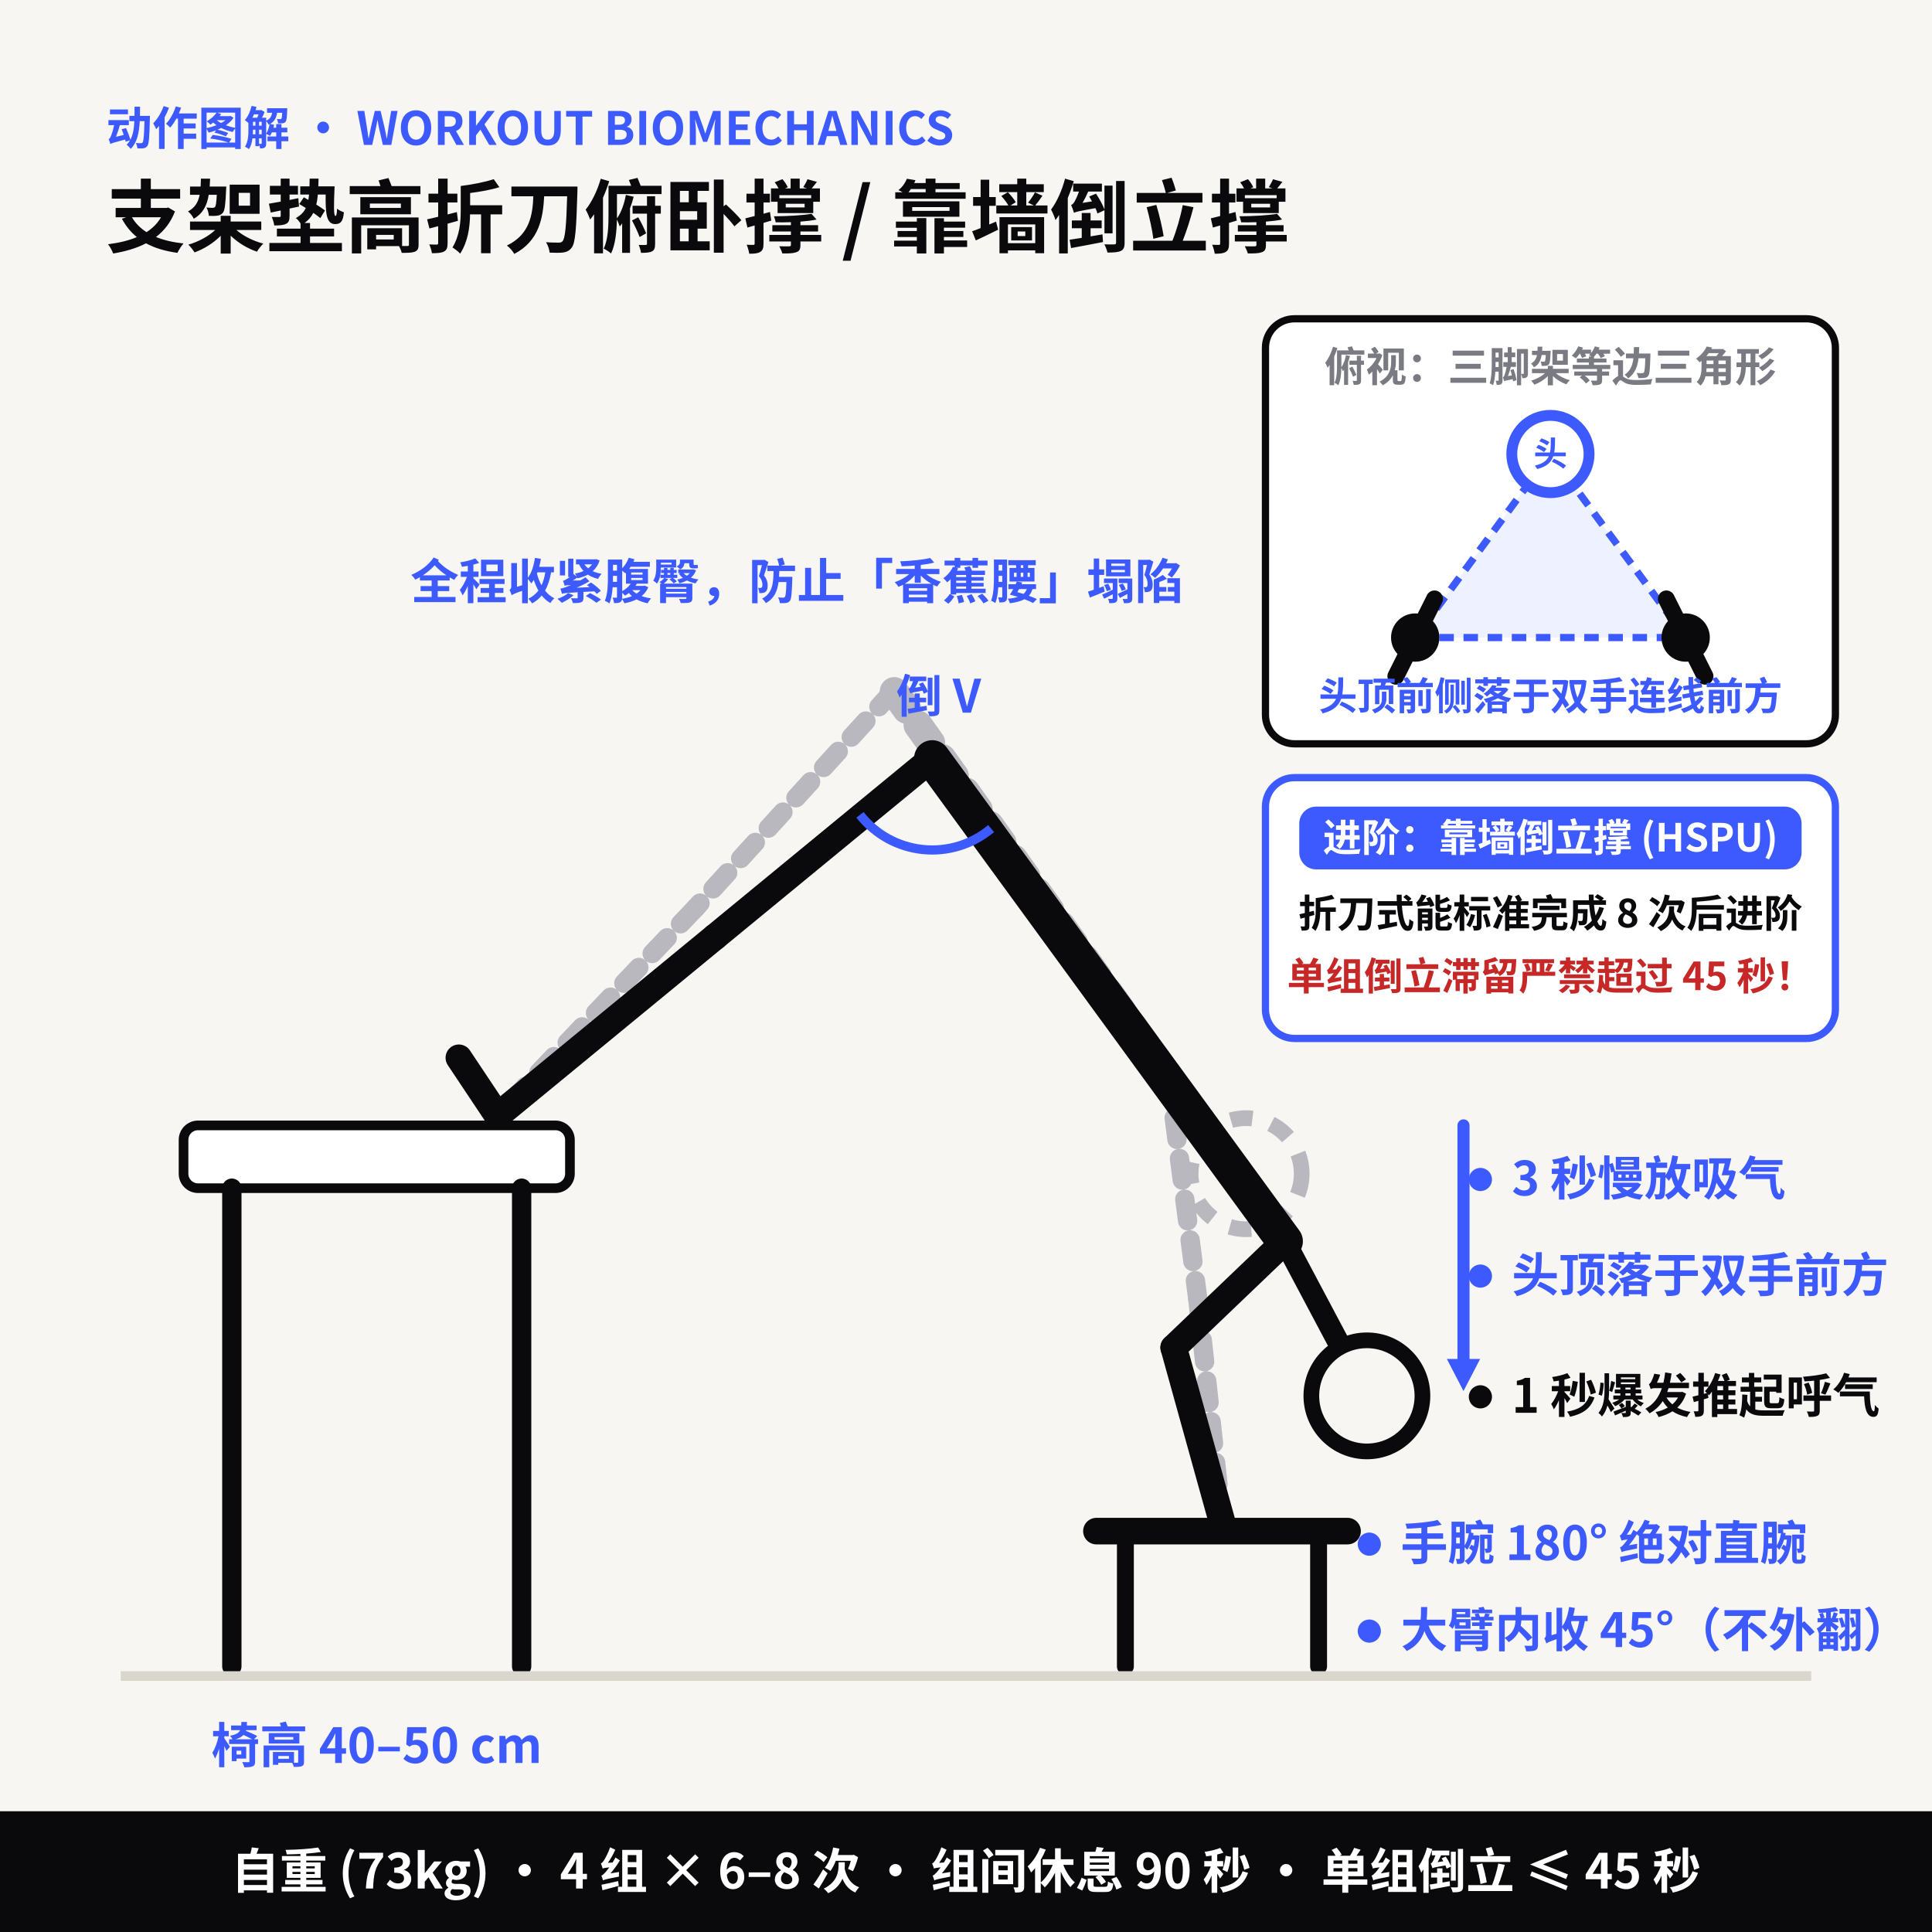
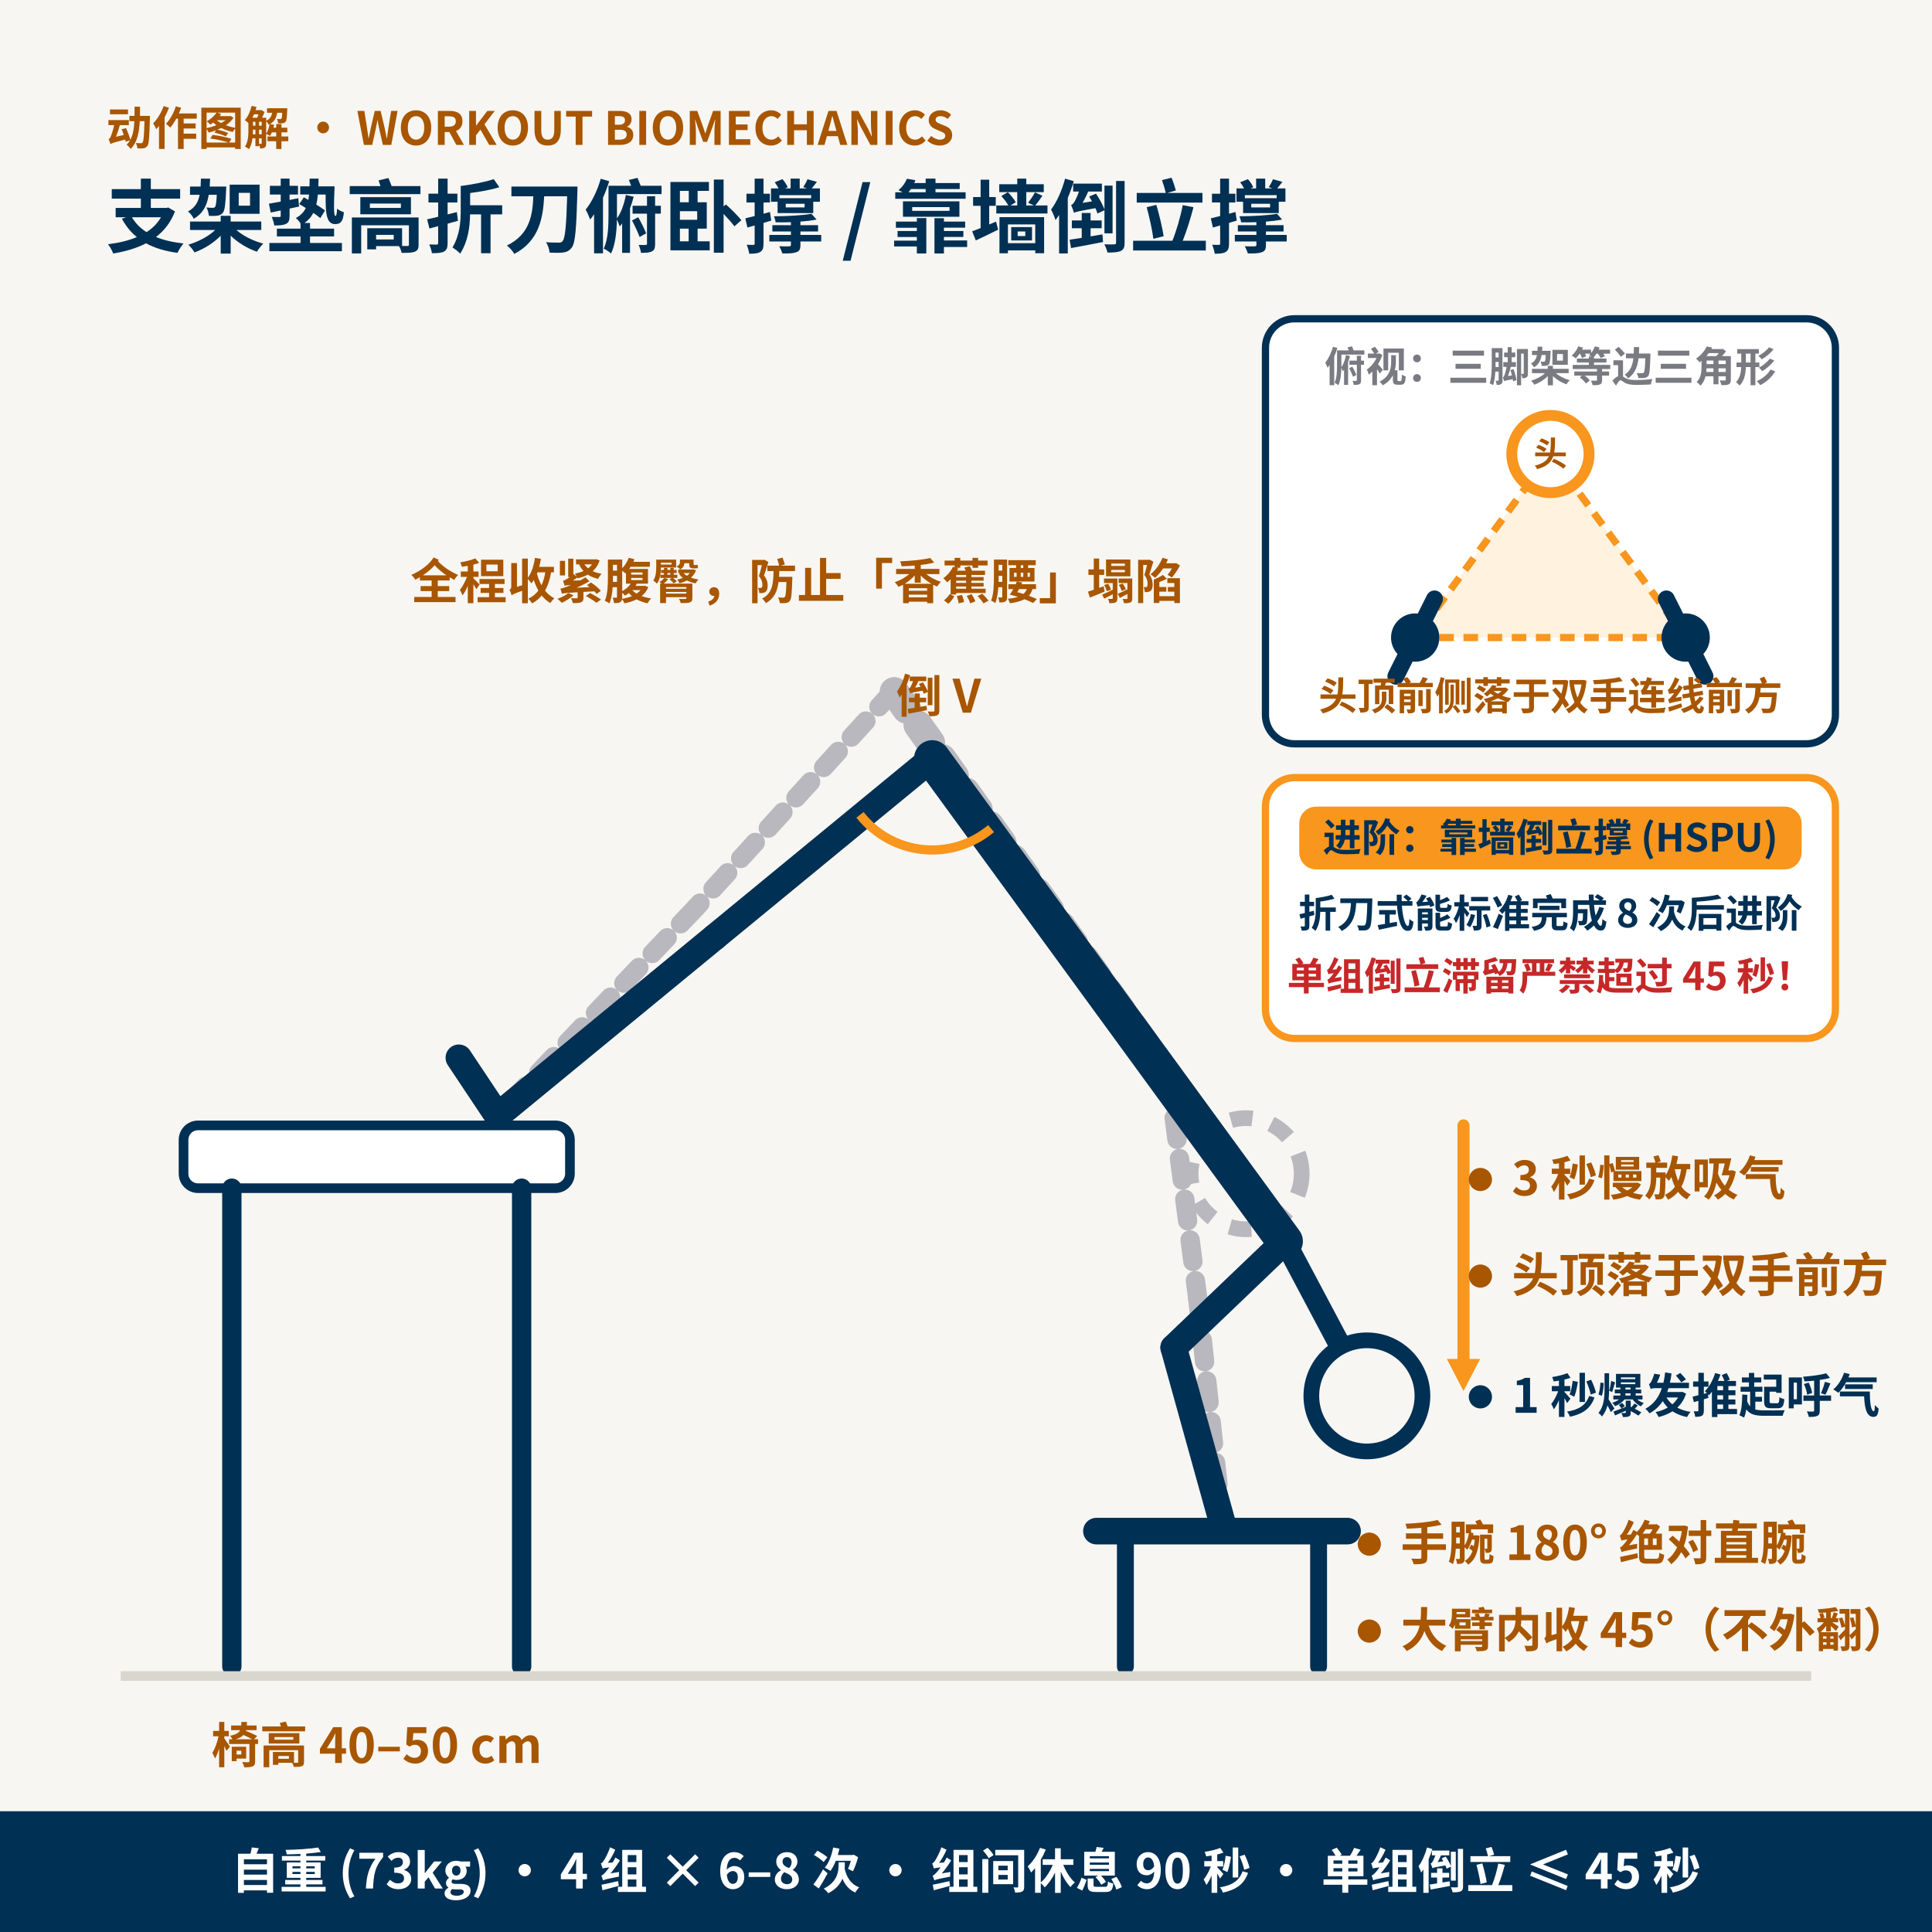
<svg xmlns="http://www.w3.org/2000/svg" viewBox="0 0 800 800" width="800" height="800">
  <rect width="800" height="800" fill="#f7f6f2" />
-   <text x="44.0" y="60.0" font-family="Noto Sans CJK SC, Noto Sans SC, PingFang SC, sans-serif" font-size="19" font-weight="800" fill="#3d5afe" text-anchor="start">动作图解 · WORKOUT BIOMECHANICS</text>
-   <text x="44.0" y="102.0" font-family="Noto Sans CJK SC, Noto Sans SC, PingFang SC, sans-serif" font-size="33" font-weight="900" fill="#0a0a0d" text-anchor="start">支架垫高折刀俯卧撑 / 靠墙倒立撑</text>
-   <rect x="76.0" y="466.0" width="160.0" height="26.0" rx="6" fill="#fff" stroke="#0a0a0d" stroke-width="4" />
-   <polyline points="96.0,492.0 96.0,690.0" fill="none" stroke="#0a0a0d" stroke-width="8" stroke-linecap="round" stroke-linejoin="round" />
-   <polyline points="216.0,492.0 216.0,690.0" fill="none" stroke="#0a0a0d" stroke-width="8" stroke-linecap="round" stroke-linejoin="round" />
-   <polyline points="466.0,638.0 466.0,690.0" fill="none" stroke="#0a0a0d" stroke-width="7" stroke-linecap="round" stroke-linejoin="round" />
-   <polyline points="546.0,638.0 546.0,690.0" fill="none" stroke="#0a0a0d" stroke-width="7" stroke-linecap="round" stroke-linejoin="round" />
-   <polyline points="454.0,634.0 558.0,634.0" fill="none" stroke="#0a0a0d" stroke-width="11" stroke-linecap="round" stroke-linejoin="round" />
+   <text x="44.0" y="60.0" font-family="Noto Sans CJK SC, Noto Sans SC, PingFang SC, sans-serif" font-size="19" font-weight="800" fill="#a85600" text-anchor="start">动作图解 · WORKOUT BIOMECHANICS</text>
+   <text x="44.0" y="102.0" font-family="Noto Sans CJK SC, Noto Sans SC, PingFang SC, sans-serif" font-size="33" font-weight="900" fill="#003054" text-anchor="start">支架垫高折刀俯卧撑 / 靠墙倒立撑</text>
+   <rect x="76.0" y="466.0" width="160.0" height="26.0" rx="6" fill="#fff" stroke="#003054" stroke-width="4" />
+   <polyline points="96.0,492.0 96.0,690.0" fill="none" stroke="#003054" stroke-width="8" stroke-linecap="round" stroke-linejoin="round" />
+   <polyline points="216.0,492.0 216.0,690.0" fill="none" stroke="#003054" stroke-width="8" stroke-linecap="round" stroke-linejoin="round" />
+   <polyline points="466.0,638.0 466.0,690.0" fill="none" stroke="#003054" stroke-width="7" stroke-linecap="round" stroke-linejoin="round" />
+   <polyline points="546.0,638.0 546.0,690.0" fill="none" stroke="#003054" stroke-width="7" stroke-linecap="round" stroke-linejoin="round" />
+   <polyline points="454.0,634.0 558.0,634.0" fill="none" stroke="#003054" stroke-width="11" stroke-linecap="round" stroke-linejoin="round" />
  <polyline points="50.0,694.0 750.0,694.0" fill="none" stroke="#d9d6cd" stroke-width="4" stroke-linecap="butt" stroke-linejoin="round" />
  <polyline points="484.0,446.0 370.0,286.0" fill="none" stroke="#b8b8be" stroke-width="12" stroke-linecap="round" stroke-linejoin="round" stroke-dasharray="9 8" />
  <polyline points="370.0,286.0 288.0,376.0" fill="none" stroke="#b8b8be" stroke-width="8" stroke-linecap="round" stroke-linejoin="round" stroke-dasharray="9 8" />
  <polyline points="288.0,376.0 206.0,462.0" fill="none" stroke="#b8b8be" stroke-width="8" stroke-linecap="round" stroke-linejoin="round" stroke-dasharray="9 8" />
  <polyline points="206.0,462.0 190.0,438.0" fill="none" stroke="#b8b8be" stroke-width="8" stroke-linecap="round" stroke-linejoin="round" stroke-dasharray="9 8" />
  <polyline points="484.0,446.0 496.0,538.0" fill="none" stroke="#b8b8be" stroke-width="8" stroke-linecap="round" stroke-linejoin="round" stroke-dasharray="9 8" />
  <polyline points="496.0,538.0 506.0,630.0" fill="none" stroke="#b8b8be" stroke-width="8" stroke-linecap="round" stroke-linejoin="round" stroke-dasharray="9 8" />
  <polyline points="484.0,446.0 501.6,468.0" fill="none" stroke="#b8b8be" stroke-width="6" stroke-linecap="round" stroke-linejoin="round" stroke-dasharray="9 8" />
  <circle cx="516.0" cy="486.0" r="23.0" fill="#f7f6f2" stroke="#b8b8be" stroke-width="6.5" stroke-dasharray="9 8" />
-   <polyline points="532.0,514.0 386.0,314.0" fill="none" stroke="#0a0a0d" stroke-width="15" stroke-linecap="round" stroke-linejoin="round" />
-   <polyline points="386.0,314.0 296.0,388.0" fill="none" stroke="#0a0a0d" stroke-width="11" stroke-linecap="round" stroke-linejoin="round" />
-   <polyline points="296.0,388.0 206.0,462.0" fill="none" stroke="#0a0a0d" stroke-width="11" stroke-linecap="round" stroke-linejoin="round" />
-   <polyline points="206.0,462.0 190.0,438.0" fill="none" stroke="#0a0a0d" stroke-width="11" stroke-linecap="round" stroke-linejoin="round" />
-   <polyline points="532.0,514.0 486.0,558.0" fill="none" stroke="#0a0a0d" stroke-width="11" stroke-linecap="round" stroke-linejoin="round" />
-   <polyline points="486.0,558.0 506.0,630.0" fill="none" stroke="#0a0a0d" stroke-width="11" stroke-linecap="round" stroke-linejoin="round" />
-   <polyline points="532.0,514.0 555.2,557.7" fill="none" stroke="#0a0a0d" stroke-width="9" stroke-linecap="round" stroke-linejoin="round" />
-   <circle cx="566.0" cy="578.0" r="23.0" fill="#f7f6f2" stroke="#0a0a0d" stroke-width="6.5" />
-   <path d="M356.1,337.4 A38,38 0 0 0 410.4,343.1" fill="none" stroke="#3d5afe" stroke-width="3.8" />
-   <text x="388.7" y="295.1" font-family="Noto Sans CJK SC, Noto Sans SC, PingFang SC, sans-serif" font-size="19" font-weight="800" fill="#3d5afe" text-anchor="middle">倒 V</text>
-   <text x="330.0" y="248.0" font-family="Noto Sans CJK SC, Noto Sans SC, PingFang SC, sans-serif" font-size="20" font-weight="700" fill="#3d5afe" text-anchor="middle">全程收紧腹臀，防止「香蕉腰」塌陷</text>
-   <text x="156.0" y="730.0" font-family="Noto Sans CJK SC, Noto Sans SC, PingFang SC, sans-serif" font-size="20" font-weight="700" fill="#3d5afe" text-anchor="middle">椅高 40–50 cm</text>
-   <polyline points="606.0,466.0 606.0,567.8" fill="none" stroke="#3d5afe" stroke-width="5" stroke-linecap="round" stroke-linejoin="round" />
-   <polygon points="606.0,576.0 599.1,562.7 612.9,562.7" fill="#3d5afe" />
-   <circle cx="613.0" cy="488.4" r="4.8" fill="#3d5afe" />
-   <text x="626.0" y="495.0" font-family="Noto Sans CJK SC, Noto Sans SC, PingFang SC, sans-serif" font-size="19.5" font-weight="700" fill="#3d5afe" text-anchor="start">3 秒慢放吸气</text>
-   <circle cx="613.0" cy="528.4" r="4.8" fill="#3d5afe" />
-   <text x="626.0" y="535.0" font-family="Noto Sans CJK SC, Noto Sans SC, PingFang SC, sans-serif" font-size="19.5" font-weight="700" fill="#3d5afe" text-anchor="start">头顶落于双手前方</text>
-   <circle cx="613.0" cy="578.4" r="4.8" fill="#0a0a0d" />
-   <text x="626.0" y="585.0" font-family="Noto Sans CJK SC, Noto Sans SC, PingFang SC, sans-serif" font-size="19.5" font-weight="700" fill="#0a0a0d" text-anchor="start">1 秒爆发推起呼气</text>
-   <circle cx="567.0" cy="639.4" r="4.8" fill="#3d5afe" />
-   <text x="580.0" y="646.0" font-family="Noto Sans CJK SC, Noto Sans SC, PingFang SC, sans-serif" font-size="19.5" font-weight="700" fill="#3d5afe" text-anchor="start">手腕 180° 绝对直腕</text>
-   <circle cx="567.0" cy="675.4" r="4.8" fill="#3d5afe" />
-   <text x="580.0" y="682.0" font-family="Noto Sans CJK SC, Noto Sans SC, PingFang SC, sans-serif" font-size="19.5" font-weight="700" fill="#3d5afe" text-anchor="start">大臂内收 45°（不外翻）</text>
-   <rect x="524.0" y="132.0" width="236.0" height="176.0" rx="12" fill="#fff" stroke="#0a0a0d" stroke-width="3" />
+   <polyline points="532.0,514.0 386.0,314.0" fill="none" stroke="#003054" stroke-width="15" stroke-linecap="round" stroke-linejoin="round" />
+   <polyline points="386.0,314.0 296.0,388.0" fill="none" stroke="#003054" stroke-width="11" stroke-linecap="round" stroke-linejoin="round" />
+   <polyline points="296.0,388.0 206.0,462.0" fill="none" stroke="#003054" stroke-width="11" stroke-linecap="round" stroke-linejoin="round" />
+   <polyline points="206.0,462.0 190.0,438.0" fill="none" stroke="#003054" stroke-width="11" stroke-linecap="round" stroke-linejoin="round" />
+   <polyline points="532.0,514.0 486.0,558.0" fill="none" stroke="#003054" stroke-width="11" stroke-linecap="round" stroke-linejoin="round" />
+   <polyline points="486.0,558.0 506.0,630.0" fill="none" stroke="#003054" stroke-width="11" stroke-linecap="round" stroke-linejoin="round" />
+   <polyline points="532.0,514.0 555.2,557.7" fill="none" stroke="#003054" stroke-width="9" stroke-linecap="round" stroke-linejoin="round" />
+   <circle cx="566.0" cy="578.0" r="23.0" fill="#f7f6f2" stroke="#003054" stroke-width="6.5" />
+   <path d="M356.1,337.4 A38,38 0 0 0 410.4,343.1" fill="none" stroke="#f8961d" stroke-width="3.8" />
+   <text x="388.7" y="295.1" font-family="Noto Sans CJK SC, Noto Sans SC, PingFang SC, sans-serif" font-size="19" font-weight="800" fill="#a85600" text-anchor="middle">倒 V</text>
+   <text x="330.0" y="248.0" font-family="Noto Sans CJK SC, Noto Sans SC, PingFang SC, sans-serif" font-size="20" font-weight="700" fill="#a85600" text-anchor="middle">全程收紧腹臀，防止「香蕉腰」塌陷</text>
+   <text x="156.0" y="730.0" font-family="Noto Sans CJK SC, Noto Sans SC, PingFang SC, sans-serif" font-size="20" font-weight="700" fill="#a85600" text-anchor="middle">椅高 40–50 cm</text>
+   <polyline points="606.0,466.0 606.0,567.8" fill="none" stroke="#f8961d" stroke-width="5" stroke-linecap="round" stroke-linejoin="round" />
+   <polygon points="606.0,576.0 599.1,562.7 612.9,562.7" fill="#f8961d" />
+   <circle cx="613.0" cy="488.4" r="4.8" fill="#a85600" />
+   <text x="626.0" y="495.0" font-family="Noto Sans CJK SC, Noto Sans SC, PingFang SC, sans-serif" font-size="19.5" font-weight="700" fill="#a85600" text-anchor="start">3 秒慢放吸气</text>
+   <circle cx="613.0" cy="528.4" r="4.8" fill="#a85600" />
+   <text x="626.0" y="535.0" font-family="Noto Sans CJK SC, Noto Sans SC, PingFang SC, sans-serif" font-size="19.5" font-weight="700" fill="#a85600" text-anchor="start">头顶落于双手前方</text>
+   <circle cx="613.0" cy="578.4" r="4.8" fill="#003054" />
+   <text x="626.0" y="585.0" font-family="Noto Sans CJK SC, Noto Sans SC, PingFang SC, sans-serif" font-size="19.5" font-weight="700" fill="#003054" text-anchor="start">1 秒爆发推起呼气</text>
+   <circle cx="567.0" cy="639.4" r="4.8" fill="#a85600" />
+   <text x="580.0" y="646.0" font-family="Noto Sans CJK SC, Noto Sans SC, PingFang SC, sans-serif" font-size="19.5" font-weight="700" fill="#a85600" text-anchor="start">手腕 180° 绝对直腕</text>
+   <circle cx="567.0" cy="675.4" r="4.8" fill="#a85600" />
+   <text x="580.0" y="682.0" font-family="Noto Sans CJK SC, Noto Sans SC, PingFang SC, sans-serif" font-size="19.5" font-weight="700" fill="#a85600" text-anchor="start">大臂内收 45°（不外翻）</text>
+   <rect x="524.0" y="132.0" width="236.0" height="176.0" rx="12" fill="#fff" stroke="#003054" stroke-width="3" />
  <text x="642.0" y="158.0" font-family="Noto Sans CJK SC, Noto Sans SC, PingFang SC, sans-serif" font-size="17" font-weight="800" fill="#7a7a82" text-anchor="middle">俯视：三脚架等边三角形</text>
-   <polygon points="586.0,264.0 698.0,264.0 642.0,188.0" fill="#eef1ff" stroke="#3d5afe" stroke-width="3" stroke-linejoin="round" stroke-dasharray="6 4" />
-   <polyline points="578.0,280.0 594.0,248.0" fill="none" stroke="#0a0a0d" stroke-width="7" stroke-linecap="round" stroke-linejoin="round" />
-   <polyline points="690.0,248.0 706.0,280.0" fill="none" stroke="#0a0a0d" stroke-width="7" stroke-linecap="round" stroke-linejoin="round" />
-   <circle cx="586.0" cy="264.0" r="9.0" fill="#0a0a0d" stroke="#0a0a0d" stroke-width="2" />
-   <circle cx="698.0" cy="264.0" r="9.0" fill="#0a0a0d" stroke="#0a0a0d" stroke-width="2" />
-   <circle cx="642.0" cy="188.0" r="16.0" fill="#fff" stroke="#3d5afe" stroke-width="4.5" />
-   <text x="642.0" y="193.0" font-family="Noto Sans CJK SC, Noto Sans SC, PingFang SC, sans-serif" font-size="14" font-weight="800" fill="#3d5afe" text-anchor="middle">头</text>
-   <text x="642.0" y="294.0" font-family="Noto Sans CJK SC, Noto Sans SC, PingFang SC, sans-serif" font-size="16" font-weight="800" fill="#3d5afe" text-anchor="middle">头顶前侧落于双手连线前方</text>
-   <rect x="524.0" y="322.0" width="236.0" height="108.0" rx="12" fill="#fff" stroke="#3d5afe" stroke-width="3" />
-   <rect x="538.0" y="334.0" width="208.0" height="26.0" rx="7" fill="#3d5afe" stroke="#3d5afe" stroke-width="0" />
-   <text x="642.0" y="352.6" font-family="Noto Sans CJK SC, Noto Sans SC, PingFang SC, sans-serif" font-size="16" font-weight="800" fill="#fff" text-anchor="middle">进阶：靠墙倒立撑 (HSPU)</text>
-   <text x="642.0" y="384.0" font-family="Noto Sans CJK SC, Noto Sans SC, PingFang SC, sans-serif" font-size="16" font-weight="700" fill="#0a0a0d" text-anchor="middle">折刀式能标准完成 8 次后进阶</text>
+   <polygon points="586.0,264.0 698.0,264.0 642.0,188.0" fill="#fff2df" stroke="#f8961d" stroke-width="3" stroke-linejoin="round" stroke-dasharray="6 4" />
+   <polyline points="578.0,280.0 594.0,248.0" fill="none" stroke="#003054" stroke-width="7" stroke-linecap="round" stroke-linejoin="round" />
+   <polyline points="690.0,248.0 706.0,280.0" fill="none" stroke="#003054" stroke-width="7" stroke-linecap="round" stroke-linejoin="round" />
+   <circle cx="586.0" cy="264.0" r="9.0" fill="#003054" stroke="#003054" stroke-width="2" />
+   <circle cx="698.0" cy="264.0" r="9.0" fill="#003054" stroke="#003054" stroke-width="2" />
+   <circle cx="642.0" cy="188.0" r="16.0" fill="#fff" stroke="#f8961d" stroke-width="4.5" />
+   <text x="642.0" y="193.0" font-family="Noto Sans CJK SC, Noto Sans SC, PingFang SC, sans-serif" font-size="14" font-weight="800" fill="#a85600" text-anchor="middle">头</text>
+   <text x="642.0" y="294.0" font-family="Noto Sans CJK SC, Noto Sans SC, PingFang SC, sans-serif" font-size="16" font-weight="800" fill="#a85600" text-anchor="middle">头顶前侧落于双手连线前方</text>
+   <rect x="524.0" y="322.0" width="236.0" height="108.0" rx="12" fill="#fff" stroke="#f8961d" stroke-width="3" />
+   <rect x="538.0" y="334.0" width="208.0" height="26.0" rx="7" fill="#f8961d" stroke="#f8961d" stroke-width="0" />
+   <text x="642.0" y="352.6" font-family="Noto Sans CJK SC, Noto Sans SC, PingFang SC, sans-serif" font-size="16" font-weight="800" fill="#003054" text-anchor="middle">进阶：靠墙倒立撑 (HSPU)</text>
+   <text x="642.0" y="384.0" font-family="Noto Sans CJK SC, Noto Sans SC, PingFang SC, sans-serif" font-size="16" font-weight="700" fill="#003054" text-anchor="middle">折刀式能标准完成 8 次后进阶</text>
  <text x="642.0" y="410.0" font-family="Noto Sans CJK SC, Noto Sans SC, PingFang SC, sans-serif" font-size="16" font-weight="800" fill="#c62828" text-anchor="middle">单组倒立滞留严禁超过 45 秒！</text>
-   <rect x="0" y="750" width="800" height="50" fill="#0a0a0d" />
+   <rect x="0" y="750" width="800" height="50" fill="#003054" />
  <text x="400.0" y="782.0" font-family="Noto Sans CJK SC, Noto Sans SC, PingFang SC, sans-serif" font-size="20" font-weight="700" fill="#fff" text-anchor="middle">自重 (73kg) · 4 组 × 6–8 次 · 组间休息 90 秒 · 单组倒立 ≤ 45 秒</text>
</svg>
